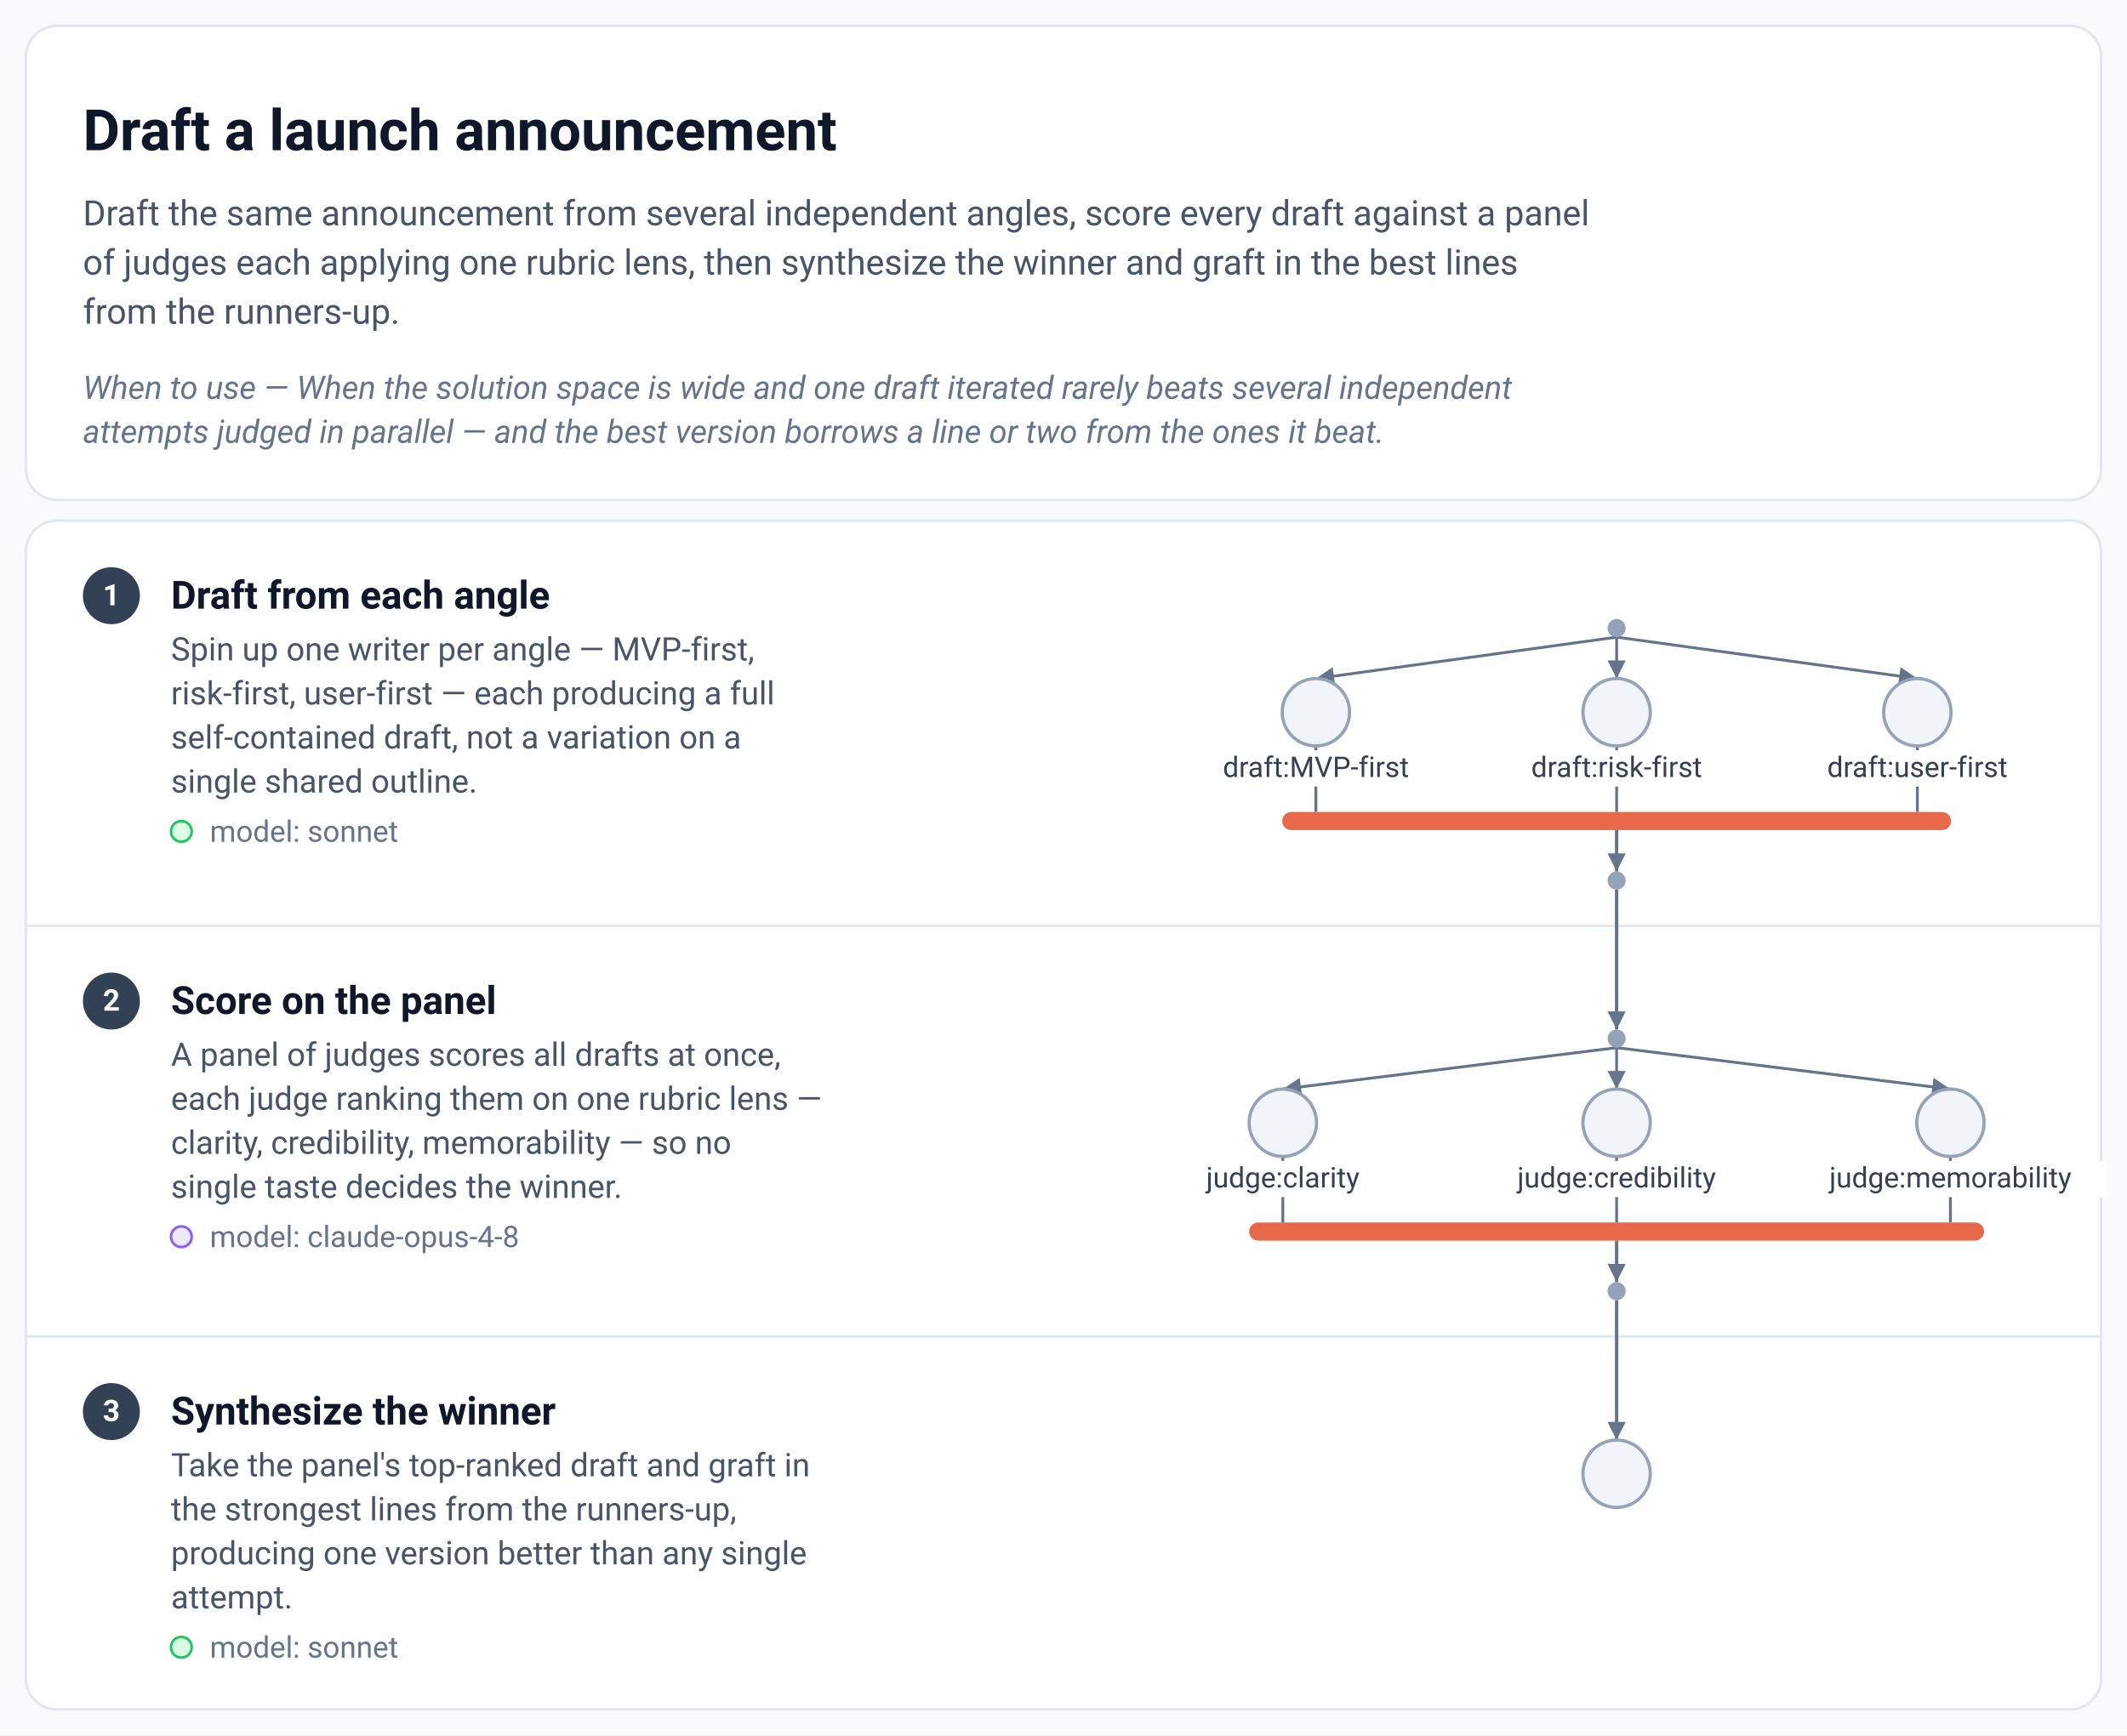
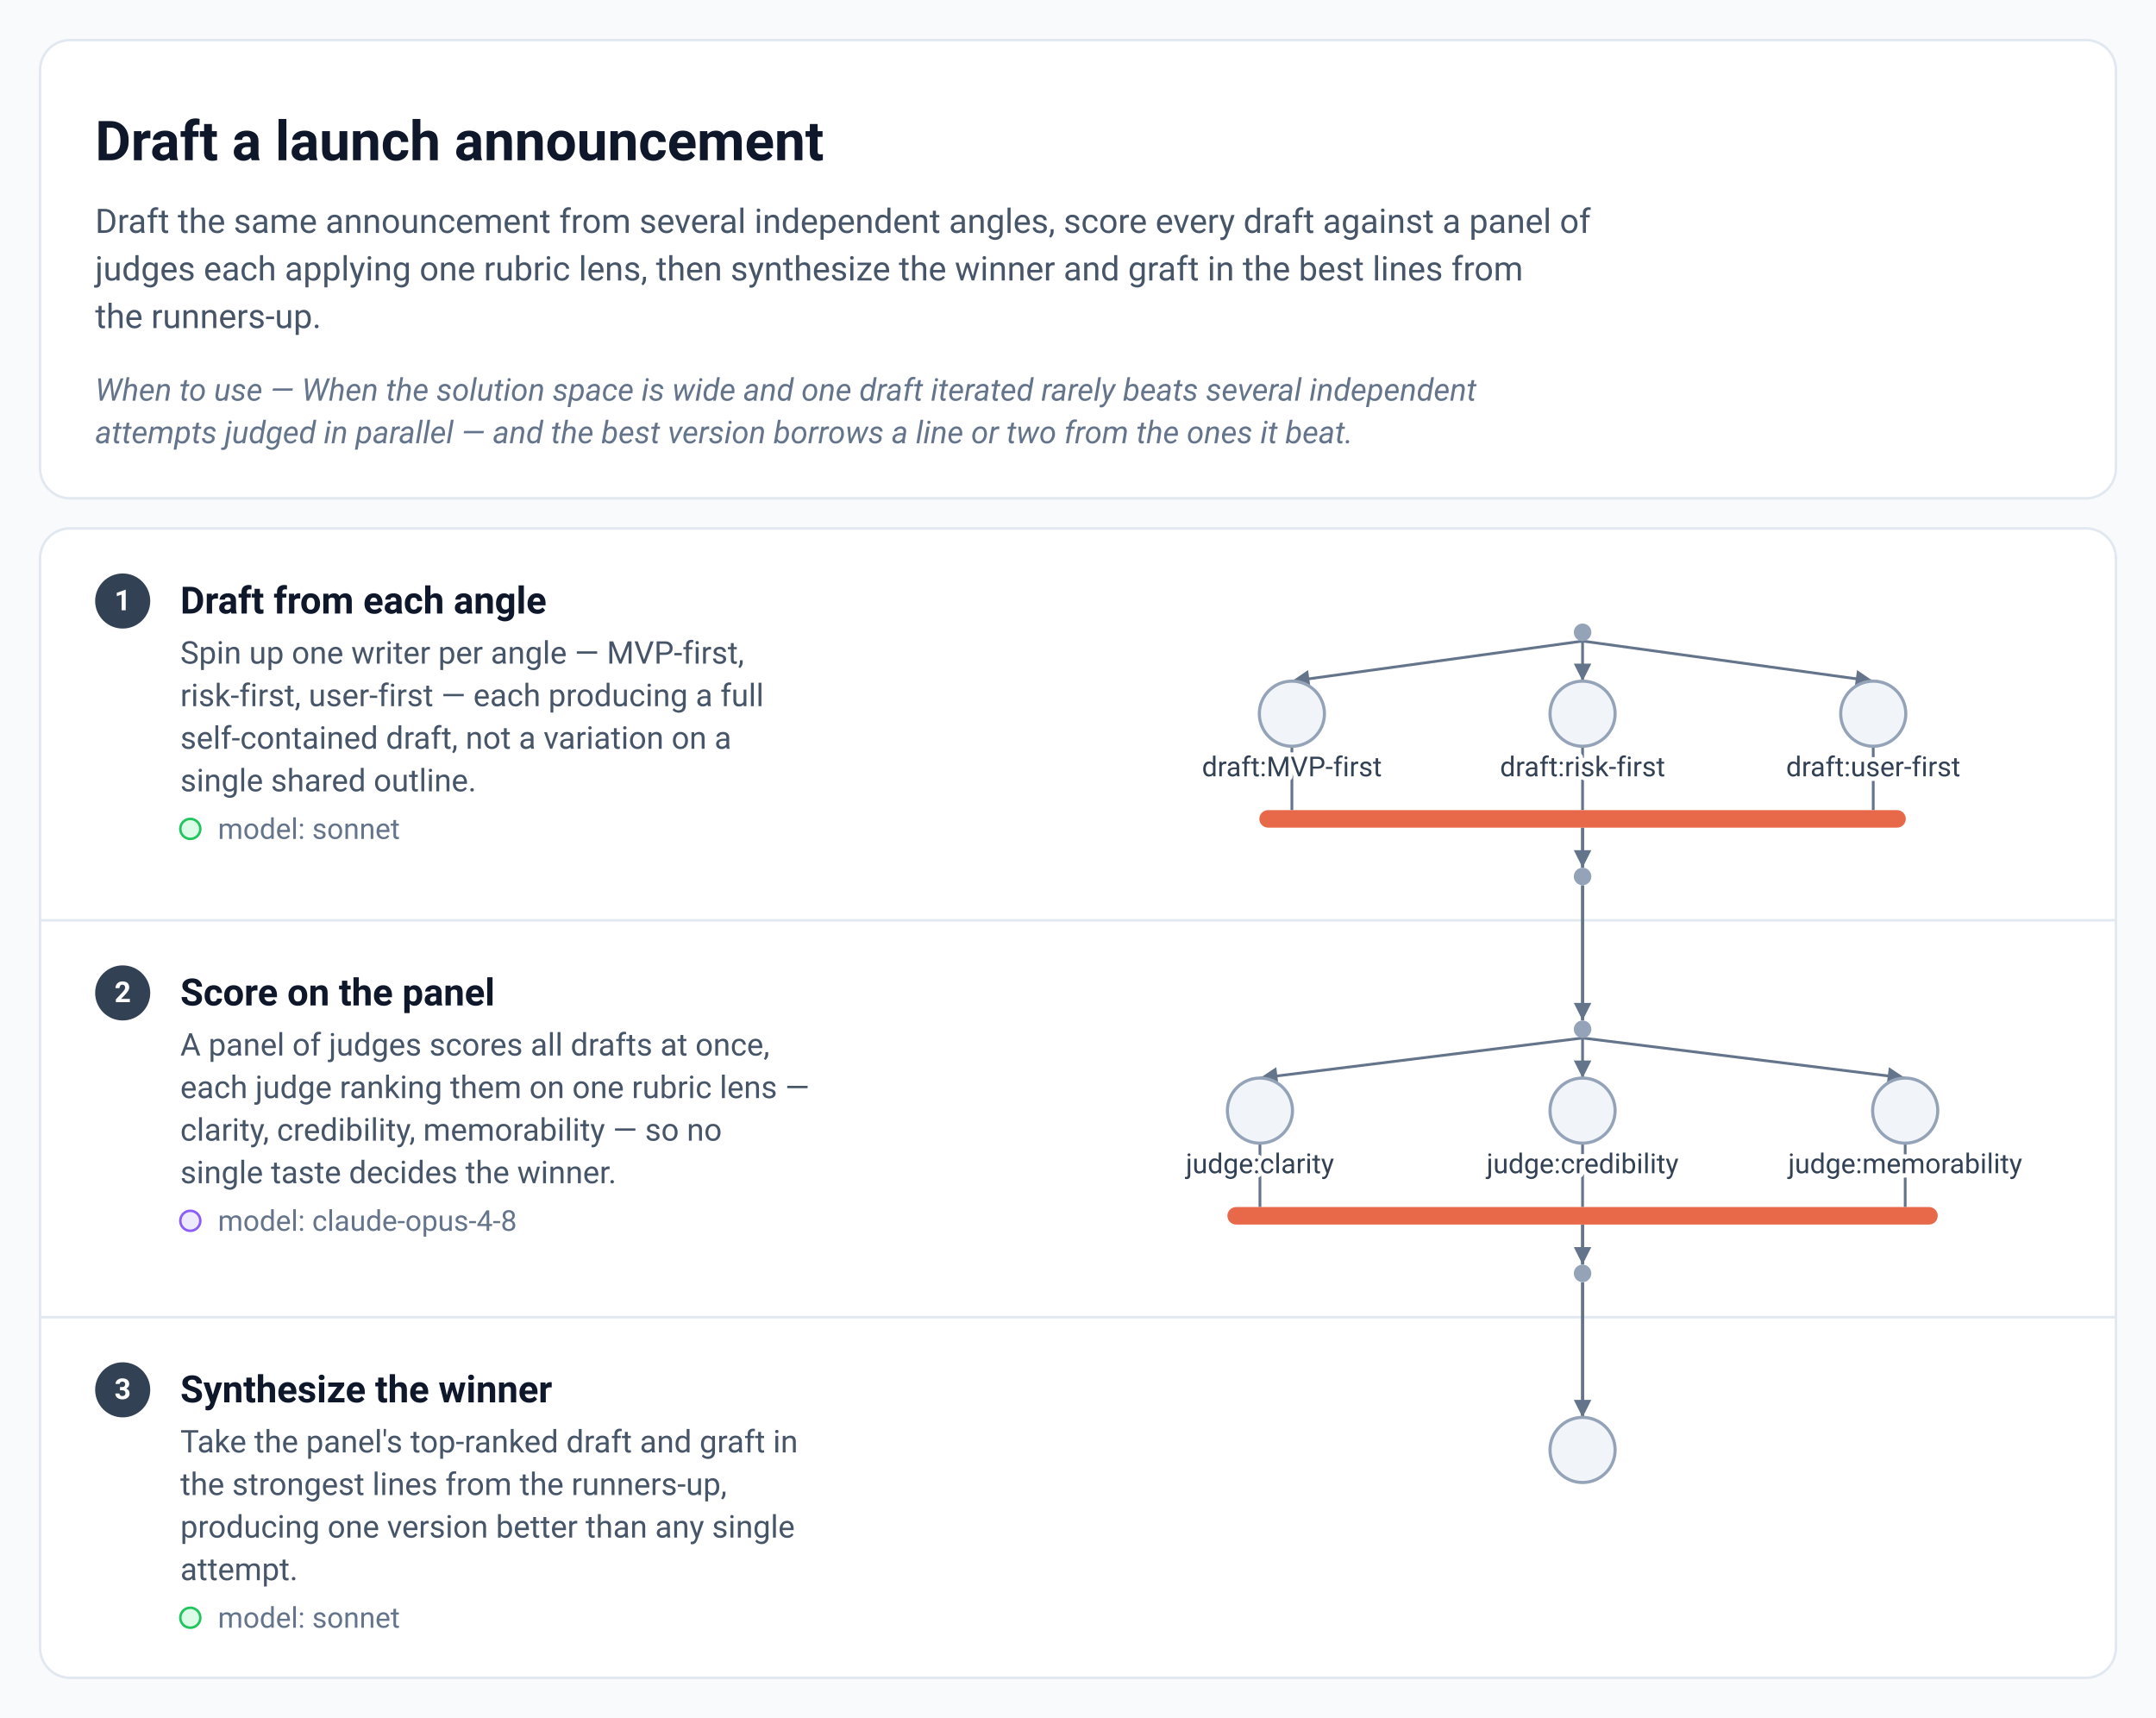
- <svg xmlns="http://www.w3.org/2000/svg" width="821" height="670" viewBox="0 0 821 670" font-family="-apple-system, BlinkMacSystemFont, 'Segoe UI', Roboto, Helvetica, Arial, sans-serif">
-   <rect width="821" height="670" fill="#f8fafc" />
-   <g transform="translate(0 10)">
+ <svg xmlns="http://www.w3.org/2000/svg" width="861" height="686" viewBox="0 0 861 686" font-family="-apple-system, BlinkMacSystemFont, 'Segoe UI', Roboto, Helvetica, Arial, sans-serif">
+   <rect width="861" height="686" fill="#f8fafc" />
+   <g transform="translate(0 16)">
    <g class="header-card">
-       <rect x="10" y="0" width="801" height="183" rx="12" fill="#ffffff" stroke="#e2e8f0" stroke-width="1" />
-       <text x="32" y="48" font-size="22" fill="#0f172a" font-weight="700">Draft a launch announcement</text>
-       <text x="32" y="77" font-size="13.5" fill="#475569">Draft the same announcement from several independent angles, score every draft against a panel</text>
-       <text x="32" y="96" font-size="13.5" fill="#475569">of judges each applying one rubric lens, then synthesize the winner and graft in the best lines</text>
-       <text x="32" y="115" font-size="13.5" fill="#475569">from the runners-up.</text>
-       <text x="32" y="144" font-size="12.5" fill="#64748b" font-style="italic">When to use — When the solution space is wide and one draft iterated rarely beats several independent</text>
-       <text x="32" y="161" font-size="12.5" fill="#64748b" font-style="italic">attempts judged in parallel — and the best version borrows a line or two from the ones it beat.</text>
+       <rect x="16" y="0" width="829" height="183" rx="12" fill="#ffffff" stroke="#e2e8f0" stroke-width="1" />
+       <text x="38" y="48" font-size="22" fill="#0f172a" font-weight="700">Draft a launch announcement</text>
+       <text x="38" y="77" font-size="13.5" fill="#475569">Draft the same announcement from several independent angles, score every draft against a panel of</text>
+       <text x="38" y="96" font-size="13.5" fill="#475569">judges each applying one rubric lens, then synthesize the winner and graft in the best lines from</text>
+       <text x="38" y="115" font-size="13.5" fill="#475569">the runners-up.</text>
+       <text x="38" y="144" font-size="12.5" fill="#64748b" font-style="italic">When to use — When the solution space is wide and one draft iterated rarely beats several independent</text>
+       <text x="38" y="161" font-size="12.5" fill="#64748b" font-style="italic">attempts judged in parallel — and the best version borrows a line or two from the ones it beat.</text>
    </g>
  </g>
-   <g transform="translate(0 201)">
-     <rect x="10" y="0" width="801" height="459" rx="12" fill="#ffffff" stroke="#e2e8f0" stroke-width="1" />
+   <g transform="translate(0 211)">
+     <rect x="16" y="0" width="829" height="459" rx="12" fill="#ffffff" stroke="#e2e8f0" stroke-width="1" />
    <g class="swimlane" />
    <g class="swimlane">
-       <line x1="10" y1="156.5" x2="811" y2="156.5" stroke="#e2e8f0" stroke-width="1" />
+       <line x1="16" y1="156.5" x2="845" y2="156.5" stroke="#e2e8f0" stroke-width="1" />
    </g>
    <g class="swimlane">
-       <line x1="10" y1="315" x2="811" y2="315" stroke="#e2e8f0" stroke-width="1" />
+       <line x1="16" y1="315" x2="845" y2="315" stroke="#e2e8f0" stroke-width="1" />
    </g>
    <g transform="translate(0 0)">
      <g class="lane-label">
-         <circle cx="43" cy="29" r="11" fill="#334155" />
-         <text x="43" y="32.7" font-size="11.5" fill="#ffffff" font-weight="700" text-anchor="middle">1</text>
-         <text x="66" y="34" font-size="15" fill="#0f172a" font-weight="700">Draft from each angle</text>
-         <text x="66" y="54" font-size="12.5" fill="#475569">Spin up one writer per angle — MVP-first,</text>
-         <text x="66" y="71" font-size="12.5" fill="#475569">risk-first, user-first — each producing a full</text>
-         <text x="66" y="88" font-size="12.5" fill="#475569">self-contained draft, not a variation on a</text>
-         <text x="66" y="105" font-size="12.5" fill="#475569">single shared outline.</text>
-         <circle cx="70" cy="120" r="4" fill="#dcfce7" stroke="#22c55e" stroke-width="1" />
-         <text x="81" y="124" font-size="11.5" fill="#64748b">model: sonnet</text>
+         <circle cx="49" cy="29" r="11" fill="#334155" />
+         <text x="49" y="32.7" font-size="11.5" fill="#ffffff" font-weight="700" text-anchor="middle">1</text>
+         <text x="72" y="34" font-size="15" fill="#0f172a" font-weight="700">Draft from each angle</text>
+         <text x="72" y="54" font-size="12.5" fill="#475569">Spin up one writer per angle — MVP-first,</text>
+         <text x="72" y="71" font-size="12.5" fill="#475569">risk-first, user-first — each producing a full</text>
+         <text x="72" y="88" font-size="12.5" fill="#475569">self-contained draft, not a variation on a</text>
+         <text x="72" y="105" font-size="12.5" fill="#475569">single shared outline.</text>
+         <circle cx="76" cy="120" r="4" fill="#dcfce7" stroke="#22c55e" stroke-width="1" />
+         <text x="87" y="124" font-size="11.5" fill="#64748b">model: sonnet</text>
      </g>
    </g>
    <g transform="translate(0 156.5)">
      <g class="lane-label">
-         <circle cx="43" cy="29" r="11" fill="#334155" />
-         <text x="43" y="32.7" font-size="11.5" fill="#ffffff" font-weight="700" text-anchor="middle">2</text>
-         <text x="66" y="34" font-size="15" fill="#0f172a" font-weight="700">Score on the panel</text>
-         <text x="66" y="54" font-size="12.5" fill="#475569">A panel of judges scores all drafts at once,</text>
-         <text x="66" y="71" font-size="12.5" fill="#475569">each judge ranking them on one rubric lens —</text>
-         <text x="66" y="88" font-size="12.5" fill="#475569">clarity, credibility, memorability — so no</text>
-         <text x="66" y="105" font-size="12.5" fill="#475569">single taste decides the winner.</text>
-         <circle cx="70" cy="120" r="4" fill="#ede9fe" stroke="#8b5cf6" stroke-width="1" />
-         <text x="81" y="124" font-size="11.5" fill="#64748b">model: claude-opus-4-8</text>
+         <circle cx="49" cy="29" r="11" fill="#334155" />
+         <text x="49" y="32.7" font-size="11.5" fill="#ffffff" font-weight="700" text-anchor="middle">2</text>
+         <text x="72" y="34" font-size="15" fill="#0f172a" font-weight="700">Score on the panel</text>
+         <text x="72" y="54" font-size="12.5" fill="#475569">A panel of judges scores all drafts at once,</text>
+         <text x="72" y="71" font-size="12.5" fill="#475569">each judge ranking them on one rubric lens —</text>
+         <text x="72" y="88" font-size="12.5" fill="#475569">clarity, credibility, memorability — so no</text>
+         <text x="72" y="105" font-size="12.5" fill="#475569">single taste decides the winner.</text>
+         <circle cx="76" cy="120" r="4" fill="#ede9fe" stroke="#8b5cf6" stroke-width="1" />
+         <text x="87" y="124" font-size="11.5" fill="#64748b">model: claude-opus-4-8</text>
      </g>
    </g>
    <g transform="translate(0 315)">
      <g class="lane-label">
-         <circle cx="43" cy="29" r="11" fill="#334155" />
-         <text x="43" y="32.7" font-size="11.5" fill="#ffffff" font-weight="700" text-anchor="middle">3</text>
-         <text x="66" y="34" font-size="15" fill="#0f172a" font-weight="700">Synthesize the winner</text>
-         <text x="66" y="54" font-size="12.5" fill="#475569">Take the panel's top-ranked draft and graft in</text>
-         <text x="66" y="71" font-size="12.5" fill="#475569">the strongest lines from the runners-up,</text>
-         <text x="66" y="88" font-size="12.5" fill="#475569">producing one version better than any single</text>
-         <text x="66" y="105" font-size="12.5" fill="#475569">attempt.</text>
-         <circle cx="70" cy="120" r="4" fill="#dcfce7" stroke="#22c55e" stroke-width="1" />
-         <text x="81" y="124" font-size="11.5" fill="#64748b">model: sonnet</text>
+         <circle cx="49" cy="29" r="11" fill="#334155" />
+         <text x="49" y="32.7" font-size="11.5" fill="#ffffff" font-weight="700" text-anchor="middle">3</text>
+         <text x="72" y="34" font-size="15" fill="#0f172a" font-weight="700">Synthesize the winner</text>
+         <text x="72" y="54" font-size="12.5" fill="#475569">Take the panel's top-ranked draft and graft in</text>
+         <text x="72" y="71" font-size="12.5" fill="#475569">the strongest lines from the runners-up,</text>
+         <text x="72" y="88" font-size="12.5" fill="#475569">producing one version better than any single</text>
+         <text x="72" y="105" font-size="12.5" fill="#475569">attempt.</text>
+         <circle cx="76" cy="120" r="4" fill="#dcfce7" stroke="#22c55e" stroke-width="1" />
+         <text x="87" y="124" font-size="11.5" fill="#64748b">model: sonnet</text>
      </g>
    </g>
-     <g class="topology" transform="translate(320 0)">
+     <g class="topology" transform="translate(328 0)">
      <g class="edge">
        <path d="M 304 45 L 187.92 61" fill="none" stroke="#64748b" stroke-width="1.1" />
        <polygon points="187.92,61 194.38,56.58 195.33,63.51" fill="#64748b" />
      </g>
      <g class="edge">
        <path d="M 304 45 L 304 61" fill="none" stroke="#64748b" stroke-width="1.1" />
        <polygon points="304,61 300.5,54 307.5,54" fill="#64748b" />
      </g>
      <g class="edge">
        <path d="M 304 45 L 420.08 61" fill="none" stroke="#64748b" stroke-width="1.1" />
        <polygon points="420.08,61 412.67,63.51 413.62,56.58" fill="#64748b" />
      </g>
      <g class="edge">
        <path d="M 187.92 87 L 187.92 112.5" fill="none" stroke="#64748b" stroke-width="1.1" />
      </g>
      <g class="edge">
        <path d="M 304 87 L 304 112.5" fill="none" stroke="#64748b" stroke-width="1.1" />
      </g>
      <g class="edge">
        <path d="M 420.08 87 L 420.08 112.5" fill="none" stroke="#64748b" stroke-width="1.1" />
      </g>
      <g class="edge">
        <path d="M 304 119.5 L 304 135.5" fill="none" stroke="#64748b" stroke-width="1.3" />
        <polygon points="304,135.5 300.5,128.5 307.5,128.5" fill="#64748b" />
      </g>
      <g class="edge">
        <path d="M 304 203.5 L 175.16 219.5" fill="none" stroke="#64748b" stroke-width="1.1" />
        <polygon points="175.16,219.5 181.68,215.16 182.54,222.11" fill="#64748b" />
      </g>
      <g class="edge">
        <path d="M 304 203.5 L 304 219.5" fill="none" stroke="#64748b" stroke-width="1.1" />
        <polygon points="304,219.5 300.5,212.5 307.5,212.5" fill="#64748b" />
      </g>
      <g class="edge">
        <path d="M 304 203.5 L 432.84 219.5" fill="none" stroke="#64748b" stroke-width="1.1" />
        <polygon points="432.84,219.5 425.46,222.11 426.32,215.16" fill="#64748b" />
      </g>
      <g class="edge">
        <path d="M 175.16 245.5 L 175.16 271" fill="none" stroke="#64748b" stroke-width="1.1" />
      </g>
      <g class="edge">
        <path d="M 304 245.5 L 304 271" fill="none" stroke="#64748b" stroke-width="1.1" />
      </g>
      <g class="edge">
        <path d="M 432.84 245.5 L 432.84 271" fill="none" stroke="#64748b" stroke-width="1.1" />
      </g>
      <g class="edge">
        <path d="M 304 278 L 304 294" fill="none" stroke="#64748b" stroke-width="1.3" />
        <polygon points="304,294 300.5,287 307.5,287" fill="#64748b" />
      </g>
      <g class="edge">
        <path d="M 304 142.5 L 304 196.5" fill="none" stroke="#64748b" stroke-width="1.3" />
        <polygon points="304,196.5 300.5,189.5 307.5,189.5" fill="#64748b" />
      </g>
      <g class="edge">
        <path d="M 304 301 L 304 355" fill="none" stroke="#64748b" stroke-width="1.3" />
        <polygon points="304,355 300.5,348 307.5,348" fill="#64748b" />
      </g>
      <circle class="hub" cx="304" cy="41.5" r="3.5" fill="#94a3b8" />
      <g class="agent-node">
        <circle cx="187.92" cy="74" r="13" fill="#f1f5f9" stroke="#94a3b8" stroke-width="1.25" />
-         <rect x="137.07" y="88.7" width="101.7" height="14" fill="#ffffff" />
-         <text x="187.92" y="99" font-size="11" fill="#334155" text-anchor="middle">draft:MVP-first</text>
+         <text x="187.92" y="99" font-size="11" fill="#334155" text-anchor="middle" stroke="#ffffff" stroke-width="3.5" stroke-linejoin="round" paint-order="stroke fill">draft:MVP-first</text>
      </g>
      <g class="agent-node">
        <circle cx="304" cy="74" r="13" fill="#f1f5f9" stroke="#94a3b8" stroke-width="1.25" />
-         <rect x="249.96" y="88.7" width="108.08" height="14" fill="#ffffff" />
-         <text x="304" y="99" font-size="11" fill="#334155" text-anchor="middle">draft:risk-first</text>
+         <text x="304" y="99" font-size="11" fill="#334155" text-anchor="middle" stroke="#ffffff" stroke-width="3.5" stroke-linejoin="round" paint-order="stroke fill">draft:risk-first</text>
      </g>
      <g class="agent-node">
        <circle cx="420.08" cy="74" r="13" fill="#f1f5f9" stroke="#94a3b8" stroke-width="1.25" />
-         <rect x="366.04" y="88.7" width="108.08" height="14" fill="#ffffff" />
-         <text x="420.08" y="99" font-size="11" fill="#334155" text-anchor="middle">draft:user-first</text>
+         <text x="420.08" y="99" font-size="11" fill="#334155" text-anchor="middle" stroke="#ffffff" stroke-width="3.5" stroke-linejoin="round" paint-order="stroke fill">draft:user-first</text>
      </g>
      <rect class="barrier" x="174.92" y="112.5" width="258.16" height="7" rx="3.5" fill="#e8694a" />
      <circle class="hub" cx="304" cy="139" r="3.5" fill="#94a3b8" />
      <circle class="hub" cx="304" cy="200" r="3.5" fill="#94a3b8" />
      <g class="agent-node">
        <circle cx="175.16" cy="232.5" r="13" fill="#f1f5f9" stroke="#94a3b8" stroke-width="1.25" />
-         <rect x="130.69" y="247.2" width="88.94" height="14" fill="#ffffff" />
-         <text x="175.16" y="257.5" font-size="11" fill="#334155" text-anchor="middle">judge:clarity</text>
+         <text x="175.16" y="257.5" font-size="11" fill="#334155" text-anchor="middle" stroke="#ffffff" stroke-width="3.5" stroke-linejoin="round" paint-order="stroke fill">judge:clarity</text>
      </g>
      <g class="agent-node">
        <circle cx="304" cy="232.5" r="13" fill="#f1f5f9" stroke="#94a3b8" stroke-width="1.25" />
-         <rect x="246.77" y="247.2" width="114.46" height="14" fill="#ffffff" />
-         <text x="304" y="257.5" font-size="11" fill="#334155" text-anchor="middle">judge:credibility</text>
+         <text x="304" y="257.5" font-size="11" fill="#334155" text-anchor="middle" stroke="#ffffff" stroke-width="3.5" stroke-linejoin="round" paint-order="stroke fill">judge:credibility</text>
      </g>
      <g class="agent-node">
        <circle cx="432.84" cy="232.5" r="13" fill="#f1f5f9" stroke="#94a3b8" stroke-width="1.25" />
-         <rect x="372.42" y="247.2" width="120.84" height="14" fill="#ffffff" />
-         <text x="432.84" y="257.5" font-size="11" fill="#334155" text-anchor="middle">judge:memorability</text>
+         <text x="432.84" y="257.5" font-size="11" fill="#334155" text-anchor="middle" stroke="#ffffff" stroke-width="3.5" stroke-linejoin="round" paint-order="stroke fill">judge:memorability</text>
      </g>
      <rect class="barrier" x="162.16" y="271" width="283.68" height="7" rx="3.5" fill="#e8694a" />
      <circle class="hub" cx="304" cy="297.5" r="3.5" fill="#94a3b8" />
      <g class="agent-node">
        <circle cx="304" cy="368" r="13" fill="#f1f5f9" stroke="#94a3b8" stroke-width="1.25" />
      </g>
    </g>
  </g>
</svg>
